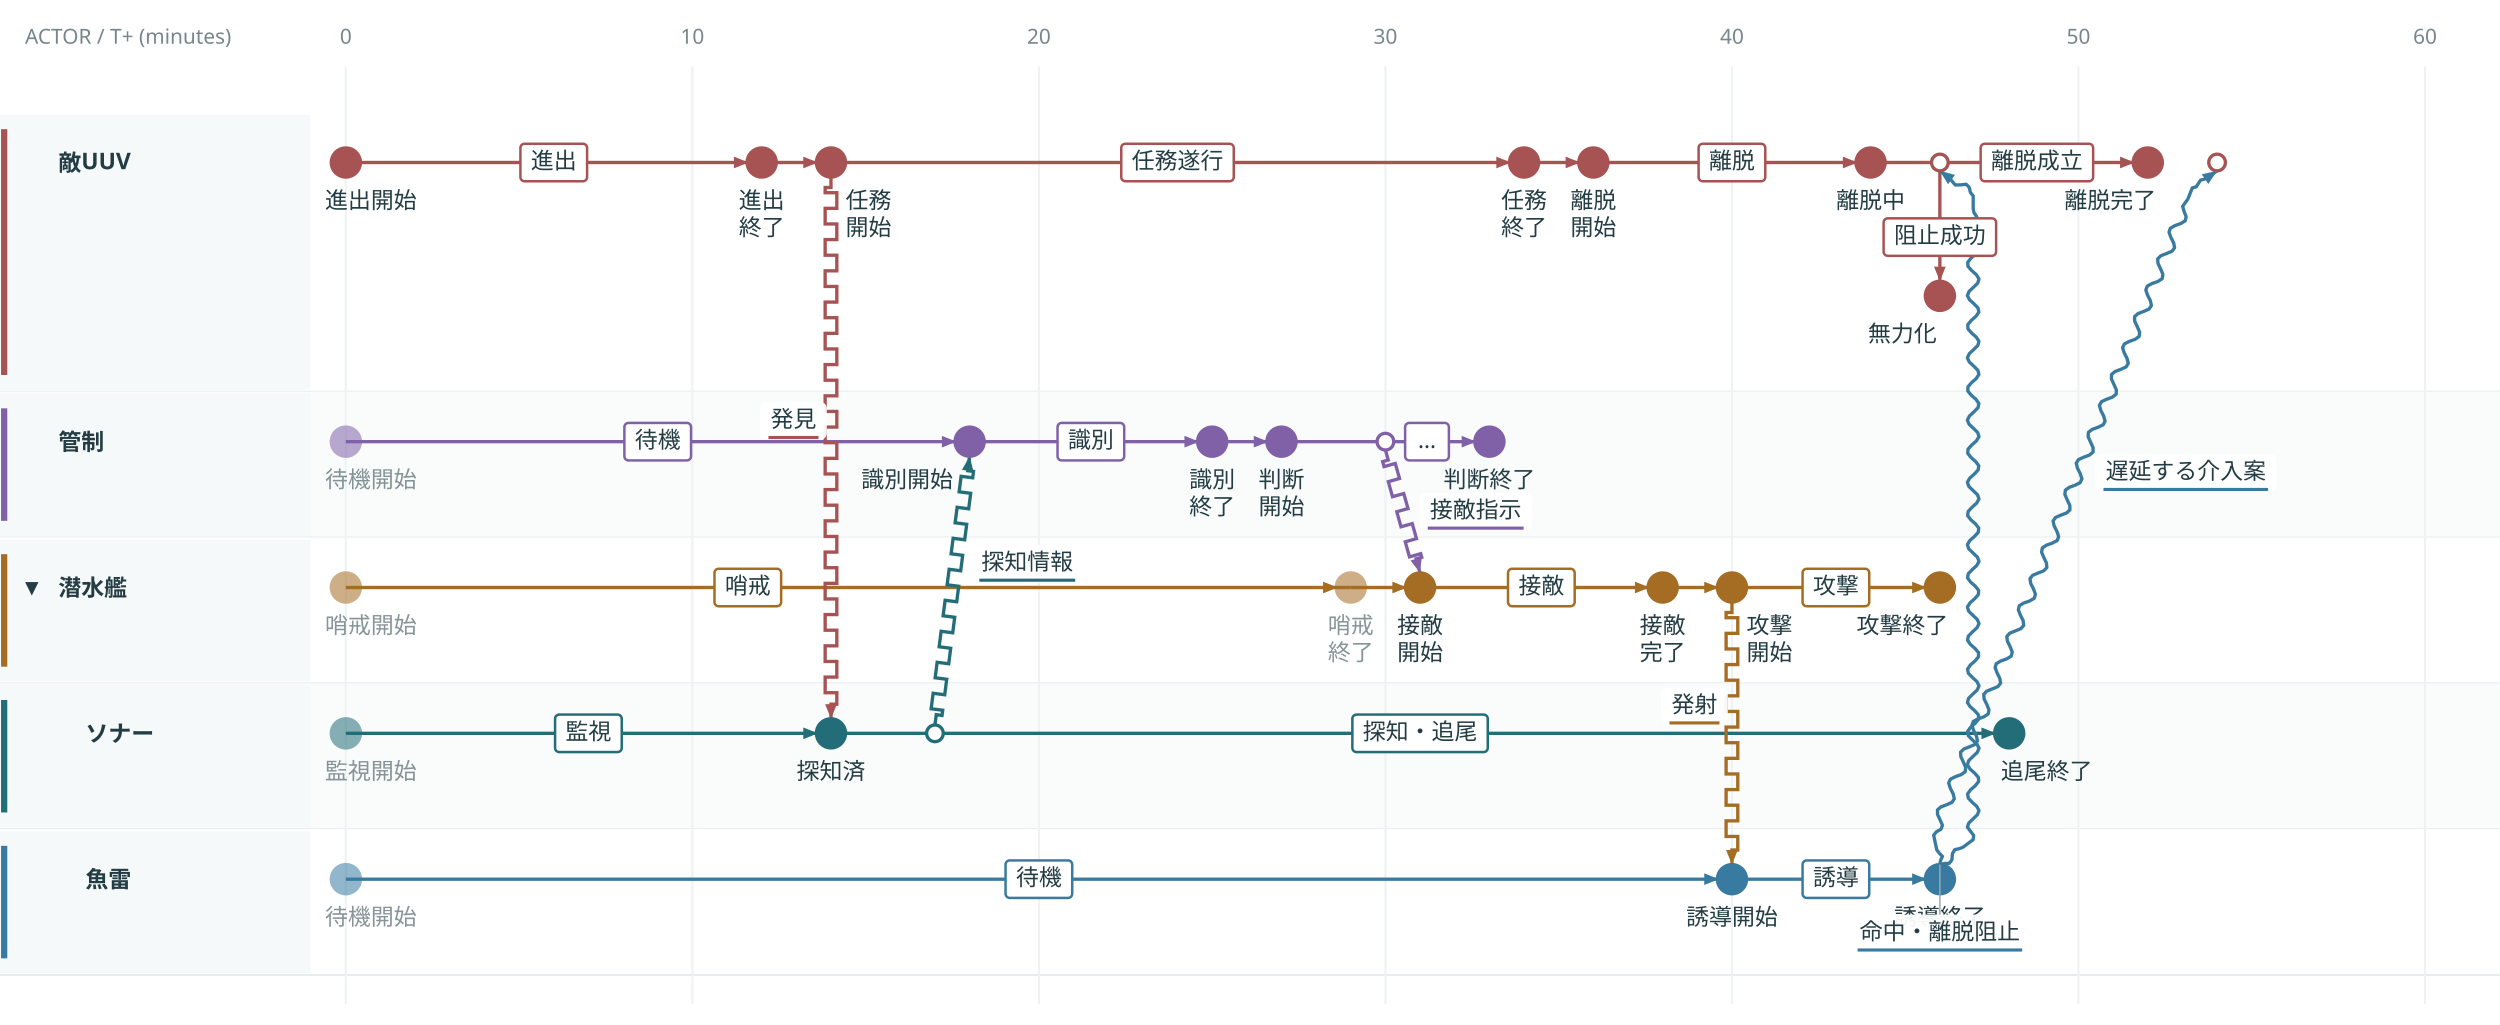
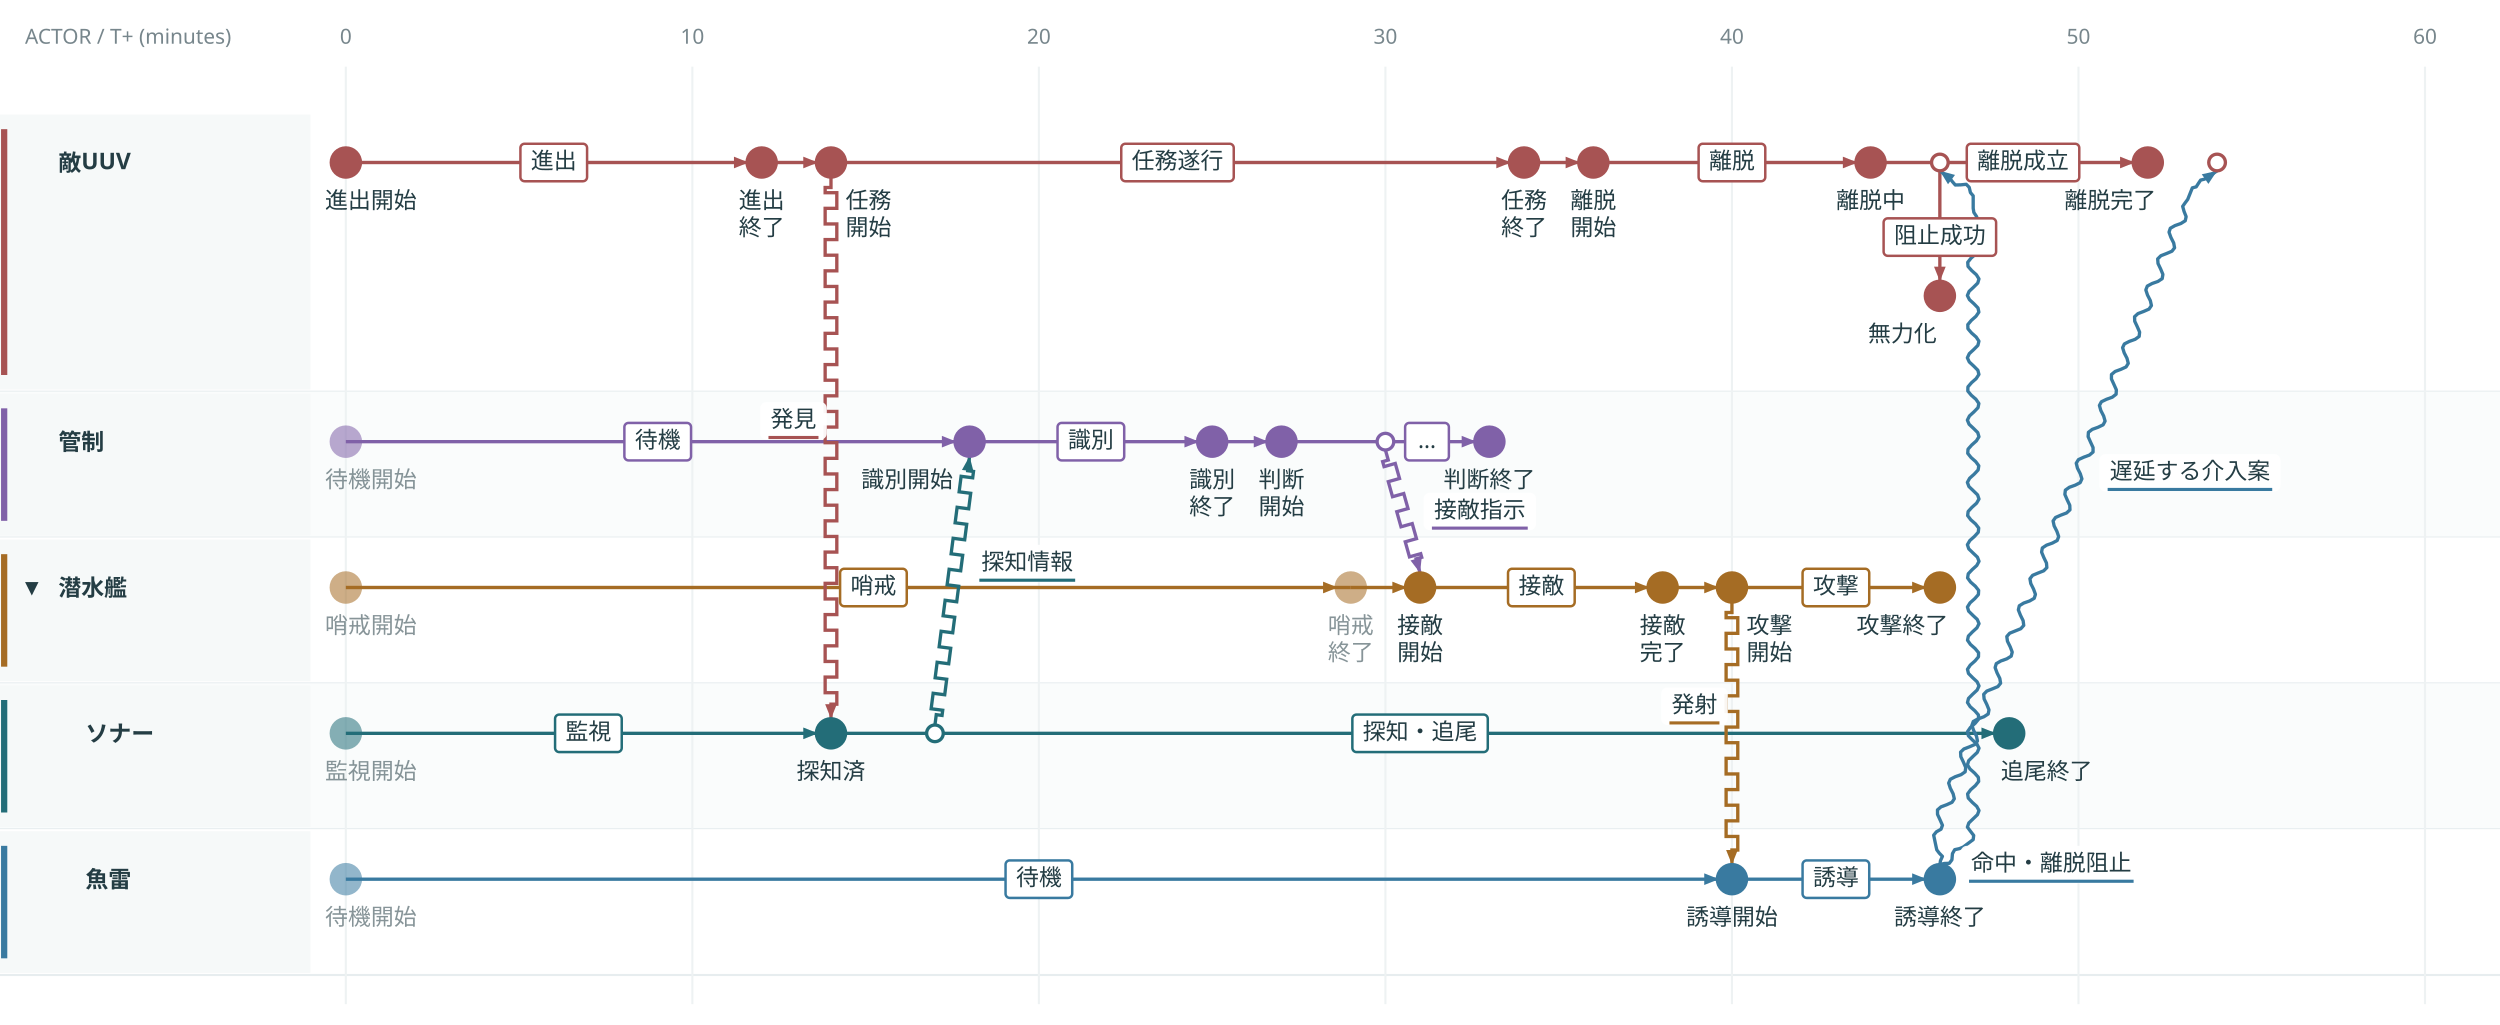
<svg xmlns="http://www.w3.org/2000/svg" width="1200" height="492" viewBox="0 0 1200 492" role="img" aria-label="Technology / Gap — 介入経路の検討" font-family="Segoe UI, Noto Sans JP, sans-serif" font-size="11" fill="#243d44" data-view="mission">
  <defs>
    <marker id="arrow" viewBox="0 0 10 10" refX="10" refY="5" markerWidth="7" markerHeight="7" orient="auto-start-reverse" markerUnits="userSpaceOnUse">
      <path d="M0,1 L10,5 L0,9 Z" fill="context-stroke" />
    </marker>
    <marker id="state-arrow" viewBox="0 0 10 10" refX="19" refY="5" markerWidth="7" markerHeight="7" orient="auto-start-reverse" markerUnits="userSpaceOnUse">
      <path d="M0,1 L10,5 L0,9 Z" fill="context-stroke" />
    </marker>
    <clipPath id="time-clip">
      <rect x="152" y="32" width="1048" height="492" />
    </clipPath>
  </defs>
  <rect width="100%" height="100%" fill="white" />
  <rect x="0" y="54" width="1200" height="134" fill="#ffffff" />
  <path d="M0,188 H1200" stroke="#e7edef" />
  <rect x="0" y="188" width="1200" height="70" fill="#fafcfc" />
  <path d="M0,258 H1200" stroke="#e7edef" />
  <rect x="0" y="258" width="1200" height="70" fill="#ffffff" />
  <path d="M0,328 H1200" stroke="#e7edef" />
  <rect x="0" y="328" width="1200" height="70" fill="#fafcfc" />
  <path d="M0,398 H1200" stroke="#e7edef" />
  <rect x="0" y="398" width="1200" height="70" fill="#ffffff" />
  <path d="M0,468 H1200" stroke="#e7edef" />
  <path d="M166,32 V482" stroke="#eef2f3" />
  <text x="166" y="21" text-anchor="middle" font-size="10" fill="#77868c">0</text>
  <path d="M332.333,32 V482" stroke="#eef2f3" />
  <text x="332.333" y="21" text-anchor="middle" font-size="10" fill="#77868c">10</text>
  <path d="M498.667,32 V482" stroke="#eef2f3" />
  <text x="498.667" y="21" text-anchor="middle" font-size="10" fill="#77868c">20</text>
  <path d="M665,32 V482" stroke="#eef2f3" />
  <text x="665" y="21" text-anchor="middle" font-size="10" fill="#77868c">30</text>
  <path d="M831.333,32 V482" stroke="#eef2f3" />
  <text x="831.333" y="21" text-anchor="middle" font-size="10" fill="#77868c">40</text>
  <path d="M997.667,32 V482" stroke="#eef2f3" />
  <text x="997.667" y="21" text-anchor="middle" font-size="10" fill="#77868c">50</text>
  <path d="M1164,32 V482" stroke="#eef2f3" />
  <text x="1164" y="21" text-anchor="middle" font-size="10" fill="#77868c">60</text>
  <text x="12" y="21" font-size="10" fill="#77868c">ACTOR / T+ (minutes)</text>
  <g clip-path="url(#time-clip)">
    <g class="edge task">
      <path class="line" data-polarity="positive" d="M166.00,78.00 L365.60,78.00" fill="none" stroke="#a75353" stroke-width="1.6" opacity="1" stroke-linejoin="round" marker-end="url(#state-arrow)" />
    </g>
    <g class="edge task">
      <path class="line" data-polarity="positive" d="M398.87,78.00 L731.53,78.00" fill="none" stroke="#a75353" stroke-width="1.6" opacity="1" stroke-linejoin="round" marker-end="url(#state-arrow)" />
    </g>
    <g class="edge task">
      <path class="line" data-polarity="positive" d="M764.80,78.00 L897.87,78.00" fill="none" stroke="#a75353" stroke-width="1.6" opacity="1" stroke-linejoin="round" marker-end="url(#state-arrow)" />
    </g>
    <g class="edge task">
      <path class="line" data-polarity="positive" d="M166.00,352.00 L398.87,352.00" fill="none" stroke="#236d78" stroke-width="1.6" opacity="1" stroke-linejoin="round" marker-end="url(#state-arrow)" />
    </g>
    <g class="edge task">
      <path class="line" data-polarity="positive" d="M398.87,352.00 L964.40,352.00" fill="none" stroke="#236d78" stroke-width="1.6" opacity="1" stroke-linejoin="round" marker-end="url(#state-arrow)" />
    </g>
    <g class="edge task">
      <path class="line" data-polarity="positive" d="M166.00,212.00 L465.40,212.00" fill="none" stroke="#8061a8" stroke-width="1.6" opacity="1" stroke-linejoin="round" marker-end="url(#state-arrow)" />
    </g>
    <g class="edge task">
      <path class="line" data-polarity="positive" d="M465.40,212.00 L581.83,212.00" fill="none" stroke="#8061a8" stroke-width="1.6" opacity="1" stroke-linejoin="round" marker-end="url(#state-arrow)" />
    </g>
    <g class="edge task">
      <path class="line" data-polarity="positive" d="M615.10,212.00 L714.90,212.00" fill="none" stroke="#8061a8" stroke-width="1.6" opacity="1" stroke-linejoin="round" marker-end="url(#state-arrow)" />
    </g>
    <g class="edge task">
      <path class="line" data-polarity="positive" d="M166.00,282.00 L648.37,282.00" fill="none" stroke="#a56c24" stroke-width="1.6" opacity="1" stroke-linejoin="round" marker-end="url(#state-arrow)" />
    </g>
    <g class="edge task">
      <path class="line" data-polarity="positive" d="M681.63,282.00 L798.07,282.00" fill="none" stroke="#a56c24" stroke-width="1.6" opacity="1" stroke-linejoin="round" marker-end="url(#state-arrow)" />
    </g>
    <g class="edge task">
      <path class="line" data-polarity="positive" d="M831.33,282.00 L931.13,282.00" fill="none" stroke="#a56c24" stroke-width="1.6" opacity="1" stroke-linejoin="round" marker-end="url(#state-arrow)" />
    </g>
    <g class="edge task">
      <path class="line" data-polarity="positive" d="M166.00,422.00 L831.33,422.00" fill="none" stroke="#397aa0" stroke-width="1.6" opacity="1" stroke-linejoin="round" marker-end="url(#state-arrow)" />
    </g>
    <g class="edge task">
      <path class="line" data-polarity="positive" d="M831.33,422.00 L931.13,422.00" fill="none" stroke="#397aa0" stroke-width="1.6" opacity="1" stroke-linejoin="round" marker-end="url(#state-arrow)" />
    </g>
    <g class="edge task">
      <path class="line" data-polarity="positive" d="M365.60,78.00 L398.87,78.00" fill="none" stroke="#a75353" stroke-width="1.6" opacity="1" stroke-linejoin="round" marker-end="url(#state-arrow)" />
    </g>
    <g class="edge task">
      <path class="line" data-polarity="positive" d="M731.53,78.00 L764.80,78.00" fill="none" stroke="#a75353" stroke-width="1.6" opacity="1" stroke-linejoin="round" marker-end="url(#state-arrow)" />
    </g>
    <g class="edge task">
      <path class="line" data-polarity="positive" d="M897.87,78.00 L1030.93,78.00" fill="none" stroke="#a75353" stroke-width="1.6" opacity="1" stroke-linejoin="round" marker-end="url(#state-arrow)" />
    </g>
    <g class="edge task">
      <path class="line" data-polarity="positive" d="M581.83,212.00 L615.10,212.00" fill="none" stroke="#8061a8" stroke-width="1.6" opacity="1" stroke-linejoin="round" marker-end="url(#state-arrow)" />
    </g>
    <g class="edge task">
      <path class="line" data-polarity="positive" d="M648.37,282.00 L681.63,282.00" fill="none" stroke="#a56c24" stroke-width="1.6" opacity="1" stroke-linejoin="round" marker-end="url(#state-arrow)" />
    </g>
    <g class="edge task">
      <path class="line" data-polarity="positive" d="M798.07,282.00 L831.33,282.00" fill="none" stroke="#a56c24" stroke-width="1.6" opacity="1" stroke-linejoin="round" marker-end="url(#state-arrow)" />
    </g>
    <g class="edge outcome">
      <path class="line" data-polarity="positive" d="M931.13,82.00 L931.13,135.00" fill="none" stroke="#a75353" stroke-width="1.6" opacity="1" stroke-linejoin="round" marker-end="url(#arrow)" />
    </g>
    <g class="edge causal">
      <defs>
        <marker id="causal-arrow-20" viewBox="0 0 10 10" refX="10" refY="5" markerWidth="7" markerHeight="7" orient="90" markerUnits="userSpaceOnUse">
          <path d="M0,1 L10,5 L0,9 Z" fill="#a75353" />
        </marker>
      </defs>
      <path class="line" data-polarity="positive" d="M398.87,85.00 L398.87,90.00 L396.07,90.00 L396.07,92.50 L401.67,92.50 L401.67,100.00 L396.07,100.00 L396.07,107.50 L401.67,107.50 L401.67,115.00 L396.07,115.00 L396.07,122.50 L401.67,122.50 L401.67,130.00 L396.07,130.00 L396.07,137.50 L401.67,137.50 L401.67,145.00 L396.07,145.00 L396.07,152.50 L401.67,152.50 L401.67,160.00 L396.07,160.00 L396.07,167.50 L401.67,167.50 L401.67,175.00 L396.07,175.00 L396.07,182.50 L401.67,182.50 L401.67,190.00 L396.07,190.00 L396.07,197.50 L401.67,197.50 L401.67,205.00 L396.07,205.00 L396.07,212.50 L401.67,212.50 L401.67,220.00 L396.07,220.00 L396.07,227.50 L401.67,227.50 L401.67,235.00 L396.07,235.00 L396.07,242.50 L401.67,242.50 L401.67,250.00 L396.07,250.00 L396.07,257.50 L401.67,257.50 L401.67,265.00 L396.07,265.00 L396.07,272.50 L401.67,272.50 L401.67,280.00 L396.07,280.00 L396.07,287.50 L401.67,287.50 L401.67,295.00 L396.07,295.00 L396.07,302.50 L401.67,302.50 L401.67,310.00 L396.07,310.00 L396.07,317.50 L401.67,317.50 L401.67,325.00 L396.07,325.00 L396.07,332.50 L401.67,332.50 L401.67,338.00 L398.87,338.00 L398.87,345.00" fill="none" stroke="#a75353" stroke-width="1.6" opacity="1" stroke-linejoin="miter" marker-end="url(#causal-arrow-20)" />
    </g>
    <g class="edge causal">
      <defs>
        <marker id="causal-arrow-21" viewBox="0 0 10 10" refX="10" refY="5" markerWidth="7" markerHeight="7" orient="-82.653" markerUnits="userSpaceOnUse">
          <path d="M0,1 L10,5 L0,9 Z" fill="#236d78" />
        </marker>
      </defs>
      <path class="line" data-polarity="positive" d="M448.77,348.00 L449.41,343.04 L452.18,343.40 L452.50,340.92 L446.95,340.20 L447.91,332.77 L453.46,333.48 L454.42,326.04 L448.87,325.33 L449.83,317.89 L455.38,318.60 L456.34,311.17 L450.79,310.45 L451.74,303.01 L457.30,303.73 L458.26,296.29 L452.70,295.57 L453.66,288.13 L459.22,288.85 L460.18,281.41 L454.62,280.70 L455.58,273.26 L461.13,273.97 L462.09,266.54 L456.54,265.82 L457.50,258.38 L463.05,259.10 L464.01,251.66 L458.46,250.94 L459.42,243.50 L464.97,244.22 L465.93,236.78 L460.38,236.07 L461.34,228.63 L466.89,229.34 L467.28,226.30 L464.50,225.94 L465.40,219.00" fill="none" stroke="#236d78" stroke-width="1.6" opacity="1" stroke-linejoin="miter" marker-end="url(#causal-arrow-21)" />
    </g>
    <g class="edge causal">
      <defs>
        <marker id="causal-arrow-22" viewBox="0 0 10 10" refX="10" refY="5" markerWidth="7" markerHeight="7" orient="74.256" markerUnits="userSpaceOnUse">
          <path d="M0,1 L10,5 L0,9 Z" fill="#8061a8" />
        </marker>
      </defs>
      <path class="line" data-polarity="positive" d="M665.00,216.00 L666.36,220.81 L663.66,221.57 L664.34,223.98 L669.73,222.46 L671.77,229.68 L666.38,231.20 L668.41,238.42 L673.80,236.90 L675.84,244.11 L670.45,245.63 L672.48,252.85 L677.87,251.33 L679.91,258.55 L674.52,260.07 L676.55,267.29 L681.94,265.77 L682.43,267.50 L679.73,268.26 L681.63,275.00" fill="none" stroke="#8061a8" stroke-width="1.6" opacity="1" stroke-linejoin="miter" marker-end="url(#causal-arrow-22)" />
    </g>
    <g class="edge causal">
      <defs>
        <marker id="causal-arrow-23" viewBox="0 0 10 10" refX="10" refY="5" markerWidth="7" markerHeight="7" orient="90" markerUnits="userSpaceOnUse">
          <path d="M0,1 L10,5 L0,9 Z" fill="#a56c24" />
        </marker>
      </defs>
      <path class="line" data-polarity="positive" d="M831.33,289.00 L831.33,294.00 L828.53,294.00 L828.53,296.50 L834.13,296.50 L834.13,304.00 L828.53,304.00 L828.53,311.50 L834.13,311.50 L834.13,319.00 L828.53,319.00 L828.53,326.50 L834.13,326.50 L834.13,334.00 L828.53,334.00 L828.53,341.50 L834.13,341.50 L834.13,349.00 L828.53,349.00 L828.53,356.50 L834.13,356.50 L834.13,364.00 L828.53,364.00 L828.53,371.50 L834.13,371.50 L834.13,379.00 L828.53,379.00 L828.53,386.50 L834.13,386.50 L834.13,394.00 L828.53,394.00 L828.53,401.50 L834.13,401.50 L834.13,408.00 L831.33,408.00 L831.33,415.00" fill="none" stroke="#a56c24" stroke-width="1.6" opacity="1" stroke-linejoin="miter" marker-end="url(#causal-arrow-23)" />
    </g>
    <g class="edge causal">
      <defs>
        <marker id="causal-arrow-24" viewBox="0 0 10 10" refX="10" refY="5" markerWidth="7" markerHeight="7" orient="-143.13" markerUnits="userSpaceOnUse">
          <path d="M0,1 L10,5 L0,9 Z" fill="#397aa0" />
        </marker>
      </defs>
      <path class="line" data-polarity="negative" d="M931.13,415.00 L931.13,415.00 L933.23,414.47 L935.67,414.38 L936.92,412.72 L937.18,409.73 L938.26,407.84 L940.41,407.37 L942.33,406.60 L943.93,405.40 L945.53,404.20 L947.13,403.00 L947.13,403.00 L947.13,403.00 L947.13,403.00 L947.37,401.01 L945.83,399.01 L944.35,397.02 L945.03,395.03 L947.10,393.03 L949.18,391.04 L949.92,389.05 L948.83,387.05 L946.62,385.06 L944.75,383.06 L944.45,381.07 L945.91,379.08 L948.18,377.08 L949.76,375.09 L949.61,373.10 L947.83,371.10 L945.59,369.11 L944.37,367.12 L944.96,365.12 L946.98,363.13 L949.10,361.14 L949.93,359.14 L948.92,357.15 L946.73,355.15 L944.81,353.16 L944.42,351.17 L945.81,349.17 L948.08,347.18 L949.72,345.19 L949.66,343.19 L947.94,341.20 L945.69,339.21 L944.39,337.21 L944.89,335.22 L946.87,333.23 L949.02,331.23 L949.93,329.24 L949.00,327.25 L946.84,325.25 L944.87,323.26 L944.39,321.26 L945.71,319.27 L947.97,317.28 L949.67,315.28 L949.71,313.29 L948.05,311.30 L945.79,309.30 L944.41,307.31 L944.82,305.32 L946.76,303.32 L948.94,301.33 L949.93,299.34 L949.09,297.34 L946.96,295.35 L944.94,293.35 L944.37,291.36 L945.62,289.37 L947.86,287.37 L949.63,285.38 L949.75,283.39 L948.16,281.39 L945.89,279.40 L944.44,277.41 L944.76,275.41 L946.64,273.42 L948.85,271.43 L949.93,269.43 L949.17,267.44 L947.07,265.45 L945.01,263.45 L944.35,261.46 L945.52,259.46 L947.75,257.47 L949.57,255.48 L949.79,253.48 L948.26,251.49 L945.99,249.50 L944.47,247.50 L944.70,245.51 L946.53,243.52 L948.76,241.52 L949.91,239.53 L949.24,237.54 L947.18,235.54 L945.09,233.55 L944.34,231.55 L945.43,229.56 L947.64,227.57 L949.51,225.57 L949.82,223.58 L948.36,221.59 L946.10,219.59 L944.51,217.60 L944.65,215.61 L946.42,213.61 L948.66,211.62 L949.90,209.63 L949.31,207.63 L947.30,205.64 L945.17,203.65 L944.34,201.65 L945.34,199.66 L947.53,197.66 L949.45,195.67 L949.85,193.68 L948.47,191.68 L946.20,189.69 L944.55,187.70 L944.60,185.70 L946.31,183.71 L948.57,181.72 L949.88,179.72 L949.38,177.73 L947.41,175.74 L945.25,173.74 L944.33,171.75 L945.26,169.75 L947.41,167.76 L949.39,165.77 L949.88,163.77 L948.56,161.78 L946.31,159.79 L944.60,157.79 L944.55,155.80 L946.21,153.81 L948.47,151.81 L949.85,149.82 L949.45,147.83 L947.52,145.83 L945.34,143.84 L944.34,141.85 L945.17,139.85 L947.30,137.86 L949.32,135.86 L949.90,133.87 L948.66,131.88 L946.42,129.88 L944.65,127.89 L944.51,125.90 L946.10,123.90 L948.37,121.91 L949.83,119.92 L949.51,117.92 L947.63,115.93 L945.43,113.94 L944.34,111.94 L945.09,109.95 L947.19,107.95 L949.23,105.96 L948.78,103.97 L947.45,101.97 L947.13,99.98 L947.13,97.99 L947.13,95.99 L947.13,94.00 L947.13,94.00 L947.13,94.00 L947.13,94.00 L945.81,92.44 L945.21,89.90 L943.79,88.46 L941.08,88.73 L938.54,88.79 L937.20,87.25 L935.93,85.60 L934.33,84.40 L932.73,83.20 L931.13,82.00 L931.13,82.00" fill="none" stroke="#397aa0" stroke-width="1.6" opacity="1" stroke-linejoin="round" marker-end="url(#causal-arrow-24)" />
    </g>
    <g class="edge causal">
      <defs>
        <marker id="causal-arrow-25" viewBox="0 0 10 10" refX="10" refY="5" markerWidth="7" markerHeight="7" orient="-34.528" markerUnits="userSpaceOnUse">
          <path d="M0,1 L10,5 L0,9 Z" fill="#397aa0" />
        </marker>
      </defs>
      <path class="line" data-polarity="negative" d="M931.13,415.00 L931.13,415.00 L931.44,413.09 L932.36,411.06 L930.87,409.53 L929.66,407.94 L929.27,406.18 L928.90,404.42 L928.53,402.65 L928.16,400.89 L928.16,400.89 L928.16,400.89 L928.16,400.89 L929.47,399.27 L931.69,398.01 L932.38,396.14 L931.23,393.54 L930.01,390.90 L929.99,388.75 L931.69,387.28 L934.46,386.25 L936.97,385.11 L938.07,383.40 L937.51,381.03 L936.15,378.34 L935.36,375.88 L936.15,374.06 L938.49,372.84 L941.32,371.83 L943.27,370.47 L943.55,368.43 L942.46,365.85 L941.19,363.20 L941.08,361.01 L942.67,359.50 L945.41,358.45 L947.98,357.33 L949.18,355.67 L948.71,353.34 L947.36,350.65 L946.50,348.16 L947.18,346.29 L949.45,345.05 L952.29,344.04 L954.33,342.71 L954.71,340.72 L953.68,338.16 L952.38,335.50 L952.17,333.27 L953.66,331.72 L956.36,330.65 L958.98,329.56 L960.29,327.94 L959.91,325.64 L958.58,322.96 L957.65,320.45 L958.22,318.53 L960.41,317.26 L963.25,316.25 L965.38,314.95 L965.87,313.01 L964.90,310.47 L963.58,307.80 L963.26,305.53 L964.65,303.94 L967.31,302.86 L969.98,301.78 L971.39,300.20 L971.11,297.94 L969.80,295.27 L968.80,292.73 L969.27,290.77 L971.37,289.47 L974.21,288.46 L976.42,287.19 L977.02,285.29 L976.11,282.78 L974.77,280.10 L974.37,277.80 L975.65,276.16 L978.26,275.06 L980.97,274.00 L982.49,272.46 L982.30,270.24 L981.02,267.58 L979.96,265.02 L980.32,263.02 L982.33,261.68 L985.17,260.66 L987.45,259.43 L988.17,257.57 L987.33,255.09 L985.98,252.41 L985.48,250.06 L986.65,248.39 L989.21,247.26 L991.96,246.22 L993.58,244.72 L993.49,242.54 L992.24,239.90 L991.13,237.31 L991.38,235.26 L993.30,233.89 L996.13,232.87 L998.48,231.67 L999.31,229.85 L998.54,227.40 L997.18,224.71 L996.60,222.33 L997.66,220.61 L1000.16,219.47 L1002.94,218.43 L1004.66,216.98 L1004.67,214.84 L1003.46,212.21 L1002.30,209.60 L1002.44,207.51 L1004.27,206.10 L1007.08,205.08 L1009.51,203.90 L1010.44,202.13 L1009.76,199.71 L1008.39,197.02 L1007.72,194.61 L1008.67,192.84 L1011.11,191.67 L1013.91,190.65 L1015.73,189.23 L1015.85,187.13 L1014.68,184.52 L1013.48,181.89 L1013.51,179.76 L1015.25,178.31 L1018.03,177.28 L1020.52,176.13 L1021.57,174.40 L1020.97,172.02 L1019.60,169.33 L1018.85,166.88 L1019.70,165.08 L1022.06,163.88 L1024.89,162.86 L1026.80,161.48 L1027.02,159.42 L1025.90,156.83 L1024.66,154.19 L1024.59,152.02 L1026.23,150.53 L1028.98,149.48 L1031.53,148.36 L1032.68,146.67 L1032.17,144.32 L1030.81,141.64 L1029.99,139.16 L1030.72,137.31 L1033.02,136.08 L1035.86,135.07 L1037.86,133.73 L1038.19,131.71 L1037.12,129.14 L1035.85,126.49 L1035.68,124.28 L1037.22,122.75 L1039.94,121.69 L1042.54,120.58 L1043.80,118.94 L1043.37,116.63 L1042.03,113.95 L1041.13,111.44 L1041.76,109.55 L1043.98,108.29 L1046.82,107.28 L1048.91,105.97 L1049.35,104.00 L1048.34,101.45 L1047.68,99.05 L1048.86,97.37 L1050.10,95.72 L1050.84,93.87 L1051.58,92.02 L1052.32,90.17 L1052.32,90.17 L1052.32,90.17 L1052.32,90.17 L1054.17,89.69 L1055.23,88.04 L1056.31,86.44 L1058.19,85.99 L1059.74,85.07 L1061.23,84.04 L1062.71,83.02 L1064.20,82.00 L1064.20,82.00" fill="none" stroke="#397aa0" stroke-width="1.6" opacity="1" stroke-linejoin="round" marker-end="url(#causal-arrow-25)" />
    </g>
    <g class="junction" data-time="46">
      <circle cx="931.133" cy="78" r="4" fill="white" stroke="#a75353" stroke-width="1.6" />
    </g>
    <g class="junction" data-time="17">
      <circle cx="448.767" cy="352" r="4" fill="white" stroke="#236d78" stroke-width="1.6" />
    </g>
    <g class="junction" data-time="30">
      <circle cx="665" cy="212" r="4" fill="white" stroke="#8061a8" stroke-width="1.6" />
    </g>
    <g class="junction" data-time="54">
      <circle cx="1064.2" cy="78" r="4" fill="white" stroke="#a75353" stroke-width="1.6" />
    </g>
    <g class="state" opacity="1">
      <circle class="body" cx="166" cy="78" r="7" fill="#a75353" stroke="#a75353" stroke-width="1.6" />
      <text x="178" y="100" text-anchor="middle" font-size="11">進出開始</text>
    </g>
    <g class="state" opacity="1">
      <circle class="body" cx="365.6" cy="78" r="7" fill="#a75353" stroke="#a75353" stroke-width="1.6" />
      <text x="365.6" y="100" text-anchor="middle" font-size="11">進出</text>
      <text x="365.6" y="113" text-anchor="middle" font-size="11">終了</text>
    </g>
    <g class="state" opacity="1">
      <circle class="body" cx="398.867" cy="78" r="7" fill="#a75353" stroke="#a75353" stroke-width="1.6" />
      <text x="416.867" y="100" text-anchor="middle" font-size="11">任務</text>
      <text x="416.867" y="113" text-anchor="middle" font-size="11">開始</text>
    </g>
    <g class="state" opacity="1">
      <circle class="body" cx="731.533" cy="78" r="7" fill="#a75353" stroke="#a75353" stroke-width="1.6" />
      <text x="731.533" y="100" text-anchor="middle" font-size="11">任務</text>
      <text x="731.533" y="113" text-anchor="middle" font-size="11">終了</text>
    </g>
    <g class="state" opacity="1">
      <circle class="body" cx="764.8" cy="78" r="7" fill="#a75353" stroke="#a75353" stroke-width="1.6" />
      <text x="764.8" y="100" text-anchor="middle" font-size="11">離脱</text>
      <text x="764.8" y="113" text-anchor="middle" font-size="11">開始</text>
    </g>
    <g class="state" opacity="1">
      <circle class="body" cx="897.867" cy="78" r="7" fill="#a75353" stroke="#a75353" stroke-width="1.6" />
      <text x="897.867" y="100" text-anchor="middle" font-size="11">離脱中</text>
    </g>
    <g class="state" opacity="1">
      <circle class="body" cx="931.133" cy="142" r="7" fill="#a75353" stroke="#a75353" stroke-width="1.6" />
      <text x="913.133" y="164" text-anchor="middle" font-size="11">無力化</text>
    </g>
    <g class="state" opacity="1">
      <circle class="body" cx="1030.933" cy="78" r="7" fill="#a75353" stroke="#a75353" stroke-width="1.6" />
      <text x="1012.933" y="100" text-anchor="middle" font-size="11">離脱完了</text>
    </g>
    <g class="state" opacity="0.55">
      <circle class="body" cx="166" cy="212" r="7" fill="#8061a8" stroke="#8061a8" stroke-width="1.6" />
      <text x="178" y="234" text-anchor="middle" font-size="11">待機開始</text>
    </g>
    <g class="state" opacity="1">
      <circle class="body" cx="465.4" cy="212" r="7" fill="#8061a8" stroke="#8061a8" stroke-width="1.6" />
      <text x="435.4" y="234" text-anchor="middle" font-size="11">識別開始</text>
    </g>
    <g class="state" opacity="1">
      <circle class="body" cx="581.833" cy="212" r="7" fill="#8061a8" stroke="#8061a8" stroke-width="1.6" />
      <text x="581.833" y="234" text-anchor="middle" font-size="11">識別</text>
      <text x="581.833" y="247" text-anchor="middle" font-size="11">終了</text>
    </g>
    <g class="state" opacity="1">
      <circle class="body" cx="615.1" cy="212" r="7" fill="#8061a8" stroke="#8061a8" stroke-width="1.6" />
      <text x="615.1" y="234" text-anchor="middle" font-size="11">判断</text>
      <text x="615.1" y="247" text-anchor="middle" font-size="11">開始</text>
    </g>
    <g class="state" opacity="1">
      <circle class="body" cx="714.9" cy="212" r="7" fill="#8061a8" stroke="#8061a8" stroke-width="1.6" />
      <text x="714.9" y="234" text-anchor="middle" font-size="11">判断終了</text>
    </g>
    <g class="state" opacity="0.55">
      <circle class="body" cx="166" cy="282" r="7" fill="#a56c24" stroke="#a56c24" stroke-width="1.6" />
      <text x="178" y="304" text-anchor="middle" font-size="11">哨戒開始</text>
    </g>
    <g class="state" opacity="0.55">
      <circle class="body" cx="648.367" cy="282" r="7" fill="#a56c24" stroke="#a56c24" stroke-width="1.6" />
      <text x="648.367" y="304" text-anchor="middle" font-size="11">哨戒</text>
      <text x="648.367" y="317" text-anchor="middle" font-size="11">終了</text>
    </g>
    <g class="state" opacity="1">
      <circle class="body" cx="681.633" cy="282" r="7" fill="#a56c24" stroke="#a56c24" stroke-width="1.6" />
      <text x="681.633" y="304" text-anchor="middle" font-size="11">接敵</text>
      <text x="681.633" y="317" text-anchor="middle" font-size="11">開始</text>
    </g>
    <g class="state" opacity="1">
      <circle class="body" cx="798.067" cy="282" r="7" fill="#a56c24" stroke="#a56c24" stroke-width="1.6" />
      <text x="798.067" y="304" text-anchor="middle" font-size="11">接敵</text>
      <text x="798.067" y="317" text-anchor="middle" font-size="11">完了</text>
    </g>
    <g class="state" opacity="1">
      <circle class="body" cx="831.333" cy="282" r="7" fill="#a56c24" stroke="#a56c24" stroke-width="1.6" />
      <text x="849.333" y="304" text-anchor="middle" font-size="11">攻撃</text>
      <text x="849.333" y="317" text-anchor="middle" font-size="11">開始</text>
    </g>
    <g class="state" opacity="1">
      <circle class="body" cx="931.133" cy="282" r="7" fill="#a56c24" stroke="#a56c24" stroke-width="1.6" />
      <text x="913.133" y="304" text-anchor="middle" font-size="11">攻撃終了</text>
    </g>
    <g class="state" opacity="0.55">
      <circle class="body" cx="166" cy="352" r="7" fill="#236d78" stroke="#236d78" stroke-width="1.6" />
      <text x="178" y="374" text-anchor="middle" font-size="11">監視開始</text>
    </g>
    <g class="state" opacity="1">
      <circle class="body" cx="398.867" cy="352" r="7" fill="#236d78" stroke="#236d78" stroke-width="1.6" />
      <text x="398.867" y="374" text-anchor="middle" font-size="11">探知済</text>
    </g>
    <g class="state" opacity="1">
      <circle class="body" cx="964.4" cy="352" r="7" fill="#236d78" stroke="#236d78" stroke-width="1.6" />
      <text x="982.4" y="374" text-anchor="middle" font-size="11">追尾終了</text>
    </g>
    <g class="state" opacity="0.55">
      <circle class="body" cx="166" cy="422" r="7" fill="#397aa0" stroke="#397aa0" stroke-width="1.6" />
      <text x="178" y="444" text-anchor="middle" font-size="11">待機開始</text>
    </g>
    <g class="state" opacity="1">
      <circle class="body" cx="831.333" cy="422" r="7" fill="#397aa0" stroke="#397aa0" stroke-width="1.6" />
      <text x="831.333" y="444" text-anchor="middle" font-size="11">誘導開始</text>
    </g>
    <g class="state" opacity="1">
      <circle class="body" cx="931.133" cy="422" r="7" fill="#397aa0" stroke="#397aa0" stroke-width="1.6" />
      <text x="931.133" y="444" text-anchor="middle" font-size="11">誘導終了</text>
    </g>
    <g class="edge-label task-label">
      <rect class="label-frame" x="249.8" y="69" width="32" height="18" rx="2" fill="white" fill-opacity="1" stroke="#a75353" stroke-width="1.2" />
      <text x="265.8" y="81" text-anchor="middle">進出</text>
    </g>
    <g class="edge-label task-label">
      <rect class="label-frame" x="538.2" y="69" width="54" height="18" rx="2" fill="white" fill-opacity="1" stroke="#a75353" stroke-width="1.2" />
      <text x="565.2" y="81" text-anchor="middle">任務遂行</text>
    </g>
    <g class="edge-label task-label">
      <rect class="label-frame" x="815.333" y="69" width="32" height="18" rx="2" fill="white" fill-opacity="1" stroke="#a75353" stroke-width="1.2" />
      <text x="831.333" y="81" text-anchor="middle">離脱</text>
    </g>
    <g class="edge-label task-label">
      <rect class="label-frame" x="266.433" y="343" width="32" height="18" rx="2" fill="white" fill-opacity="1" stroke="#236d78" stroke-width="1.2" />
      <text x="282.433" y="355" text-anchor="middle">監視</text>
    </g>
    <g class="edge-label task-label">
      <rect class="label-frame" x="649.133" y="343" width="65" height="18" rx="2" fill="white" fill-opacity="1" stroke="#236d78" stroke-width="1.2" />
      <text x="681.633" y="355" text-anchor="middle">探知・追尾</text>
    </g>
    <g class="edge-label task-label">
      <rect class="label-frame" x="299.7" y="203" width="32" height="18" rx="2" fill="white" fill-opacity="1" stroke="#8061a8" stroke-width="1.2" />
      <text x="315.7" y="215" text-anchor="middle">待機</text>
    </g>
    <g class="edge-label task-label">
      <rect class="label-frame" x="507.617" y="203" width="32" height="18" rx="2" fill="white" fill-opacity="1" stroke="#8061a8" stroke-width="1.2" />
      <text x="523.617" y="215" text-anchor="middle">識別</text>
    </g>
    <g class="edge-label task-label">
      <rect class="label-frame" x="674.46" y="203" width="21" height="18" rx="2" fill="white" fill-opacity="1" stroke="#8061a8" stroke-width="1.2" />
      <text x="684.96" y="215" text-anchor="middle">…</text>
    </g>
    <g class="edge-label task-label">
-       <rect class="label-frame" x="342.947" y="273" width="32" height="18" rx="2" fill="white" fill-opacity="1" stroke="#a56c24" stroke-width="1.2" />
-       <text x="358.947" y="285" text-anchor="middle">哨戒</text>
+       <rect class="label-frame" x="403.243" y="273" width="32" height="18" rx="2" fill="white" fill-opacity="1" stroke="#a56c24" stroke-width="1.2" />
+       <text x="419.243" y="285" text-anchor="middle">哨戒</text>
    </g>
    <g class="edge-label task-label">
      <rect class="label-frame" x="723.85" y="273" width="32" height="18" rx="2" fill="white" fill-opacity="1" stroke="#a56c24" stroke-width="1.2" />
      <text x="739.85" y="285" text-anchor="middle">接敵</text>
    </g>
    <g class="edge-label task-label">
      <rect class="label-frame" x="865.233" y="273" width="32" height="18" rx="2" fill="white" fill-opacity="1" stroke="#a56c24" stroke-width="1.2" />
      <text x="881.233" y="285" text-anchor="middle">攻撃</text>
    </g>
    <g class="edge-label task-label">
      <rect class="label-frame" x="482.667" y="413" width="32" height="18" rx="2" fill="white" fill-opacity="1" stroke="#397aa0" stroke-width="1.2" />
      <text x="498.667" y="425" text-anchor="middle">待機</text>
    </g>
    <g class="edge-label task-label">
      <rect class="label-frame" x="865.233" y="413" width="32" height="18" rx="2" fill="white" fill-opacity="1" stroke="#397aa0" stroke-width="1.2" />
      <text x="881.233" y="425" text-anchor="middle">誘導</text>
    </g>
    <g class="edge-label task-label">
-       <rect class="label-frame" x="950.707" y="69" width="54" height="18" rx="2" fill="white" fill-opacity="1" stroke="#a75353" stroke-width="1.2" />
-       <text x="977.707" y="81" text-anchor="middle">離脱成立</text>
+       <rect class="label-frame" x="944.053" y="69" width="54" height="18" rx="2" fill="white" fill-opacity="1" stroke="#a75353" stroke-width="1.2" />
+       <text x="971.053" y="81" text-anchor="middle">離脱成立</text>
    </g>
    <g class="edge-label task-label">
      <rect class="label-frame" x="904.133" y="104.8" width="54" height="18" rx="2" fill="white" fill-opacity="1" stroke="#a75353" stroke-width="1.2" />
      <text x="931.133" y="116.8" text-anchor="middle">阻止成功</text>
    </g>
    <g class="edge-label causal-label">
      <rect class="label-background" x="364.867" y="193" width="32" height="18" rx="3" fill="white" fill-opacity="0.94" />
      <path class="label-underline" d="M368.867,210 H392.867" fill="none" stroke="#a75353" stroke-width="1.5" />
      <text x="380.867" y="205" text-anchor="middle">発見</text>
    </g>
    <g class="edge-label causal-label">
      <rect class="label-background" x="466.083" y="261.5" width="54" height="18" rx="3" fill="white" fill-opacity="0.94" />
      <path class="label-underline" d="M470.083,278.5 H516.083" fill="none" stroke="#236d78" stroke-width="1.5" />
      <text x="493.083" y="273.5" text-anchor="middle">探知情報</text>
    </g>
    <g class="edge-label causal-label">
-       <rect class="label-background" x="681.317" y="236.5" width="54" height="18" rx="3" fill="white" fill-opacity="0.94" />
-       <path class="label-underline" d="M685.317,253.5 H731.317" fill="none" stroke="#8061a8" stroke-width="1.5" />
-       <text x="708.317" y="248.5" text-anchor="middle">接敵指示</text>
+       <rect class="label-background" x="683.317" y="236.5" width="54" height="18" rx="3" fill="white" fill-opacity="0.94" />
+       <path class="label-underline" d="M687.317,253.5 H733.317" fill="none" stroke="#8061a8" stroke-width="1.5" />
+       <text x="710.317" y="248.5" text-anchor="middle">接敵指示</text>
    </g>
    <g class="edge-label causal-label">
      <rect class="label-background" x="797.333" y="330" width="32" height="18" rx="3" fill="white" fill-opacity="0.94" />
      <path class="label-underline" d="M801.333,347 H825.333" fill="none" stroke="#a56c24" stroke-width="1.5" />
      <text x="813.333" y="342" text-anchor="middle">発射</text>
    </g>
    <g class="edge-label causal-label">
-       <path class="label-leader" d="M931.133,415 L931.133,448" stroke="#9aa8ad" stroke-width="0.7" fill="none" />
-       <rect class="label-background" x="887.633" y="439" width="87" height="18" rx="3" fill="white" fill-opacity="0.94" />
-       <path class="label-underline" d="M891.633,456 H970.633" fill="none" stroke="#397aa0" stroke-width="1.5" />
-       <text x="931.133" y="451" text-anchor="middle">命中・離脱阻止</text>
-     </g>
-     <g class="edge-label causal-label">
-       <rect class="label-background" x="1005.667" y="217.941" width="87" height="18" rx="3" fill="white" fill-opacity="0.94" />
-       <path class="label-underline" d="M1009.667,234.941 H1088.667" fill="none" stroke="#397aa0" stroke-width="1.5" />
-       <text x="1049.167" y="229.941" text-anchor="middle">遅延する介入案</text>
+       <rect class="label-background" x="941.133" y="406" width="87" height="18" rx="3" fill="white" fill-opacity="0.94" />
+       <path class="label-underline" d="M945.133,423 H1024.133" fill="none" stroke="#397aa0" stroke-width="1.5" />
+       <text x="984.633" y="418" text-anchor="middle">命中・離脱阻止</text>
+     </g>
+     <g class="edge-label causal-label">
+       <rect class="label-background" x="1007.667" y="217.941" width="87" height="18" rx="3" fill="white" fill-opacity="0.94" />
+       <path class="label-underline" d="M1011.667,234.941 H1090.667" fill="none" stroke="#397aa0" stroke-width="1.5" />
+       <text x="1051.167" y="229.941" text-anchor="middle">遅延する介入案</text>
    </g>
  </g>
  <g class="actor">
    <rect x="0" y="55" width="149" height="132" fill="#f6f9f9" />
    <path d="M2,62 V180" stroke="#a75353" stroke-width="3" />
    <text x="28" y="82" font-weight="600" font-size="11">敵UUV</text>
  </g>
  <g class="actor">
    <rect x="0" y="189" width="149" height="68" fill="#f6f9f9" />
    <path d="M2,196 V250" stroke="#8061a8" stroke-width="3" />
    <text x="28" y="216" font-weight="600" font-size="11">管制</text>
  </g>
  <g class="actor">
    <rect x="0" y="259" width="149" height="68" fill="#f6f9f9" />
    <path d="M2,266 V320" stroke="#a56c24" stroke-width="3" />
    <text class="collapse-toggle" data-collapse="uuv" x="12" y="286" font-size="13">▾</text>
    <text x="28" y="286" font-weight="600" font-size="11">潜水艦</text>
  </g>
  <g class="actor">
    <rect x="0" y="329" width="149" height="68" fill="#f6f9f9" />
    <path d="M2,336 V390" stroke="#236d78" stroke-width="3" />
    <text x="41" y="356" font-weight="600" font-size="11">ソナー</text>
  </g>
  <g class="actor">
    <rect x="0" y="399" width="149" height="68" fill="#f6f9f9" />
    <path d="M2,406 V460" stroke="#397aa0" stroke-width="3" />
    <text x="41" y="426" font-weight="600" font-size="11">魚雷</text>
  </g>
</svg>
